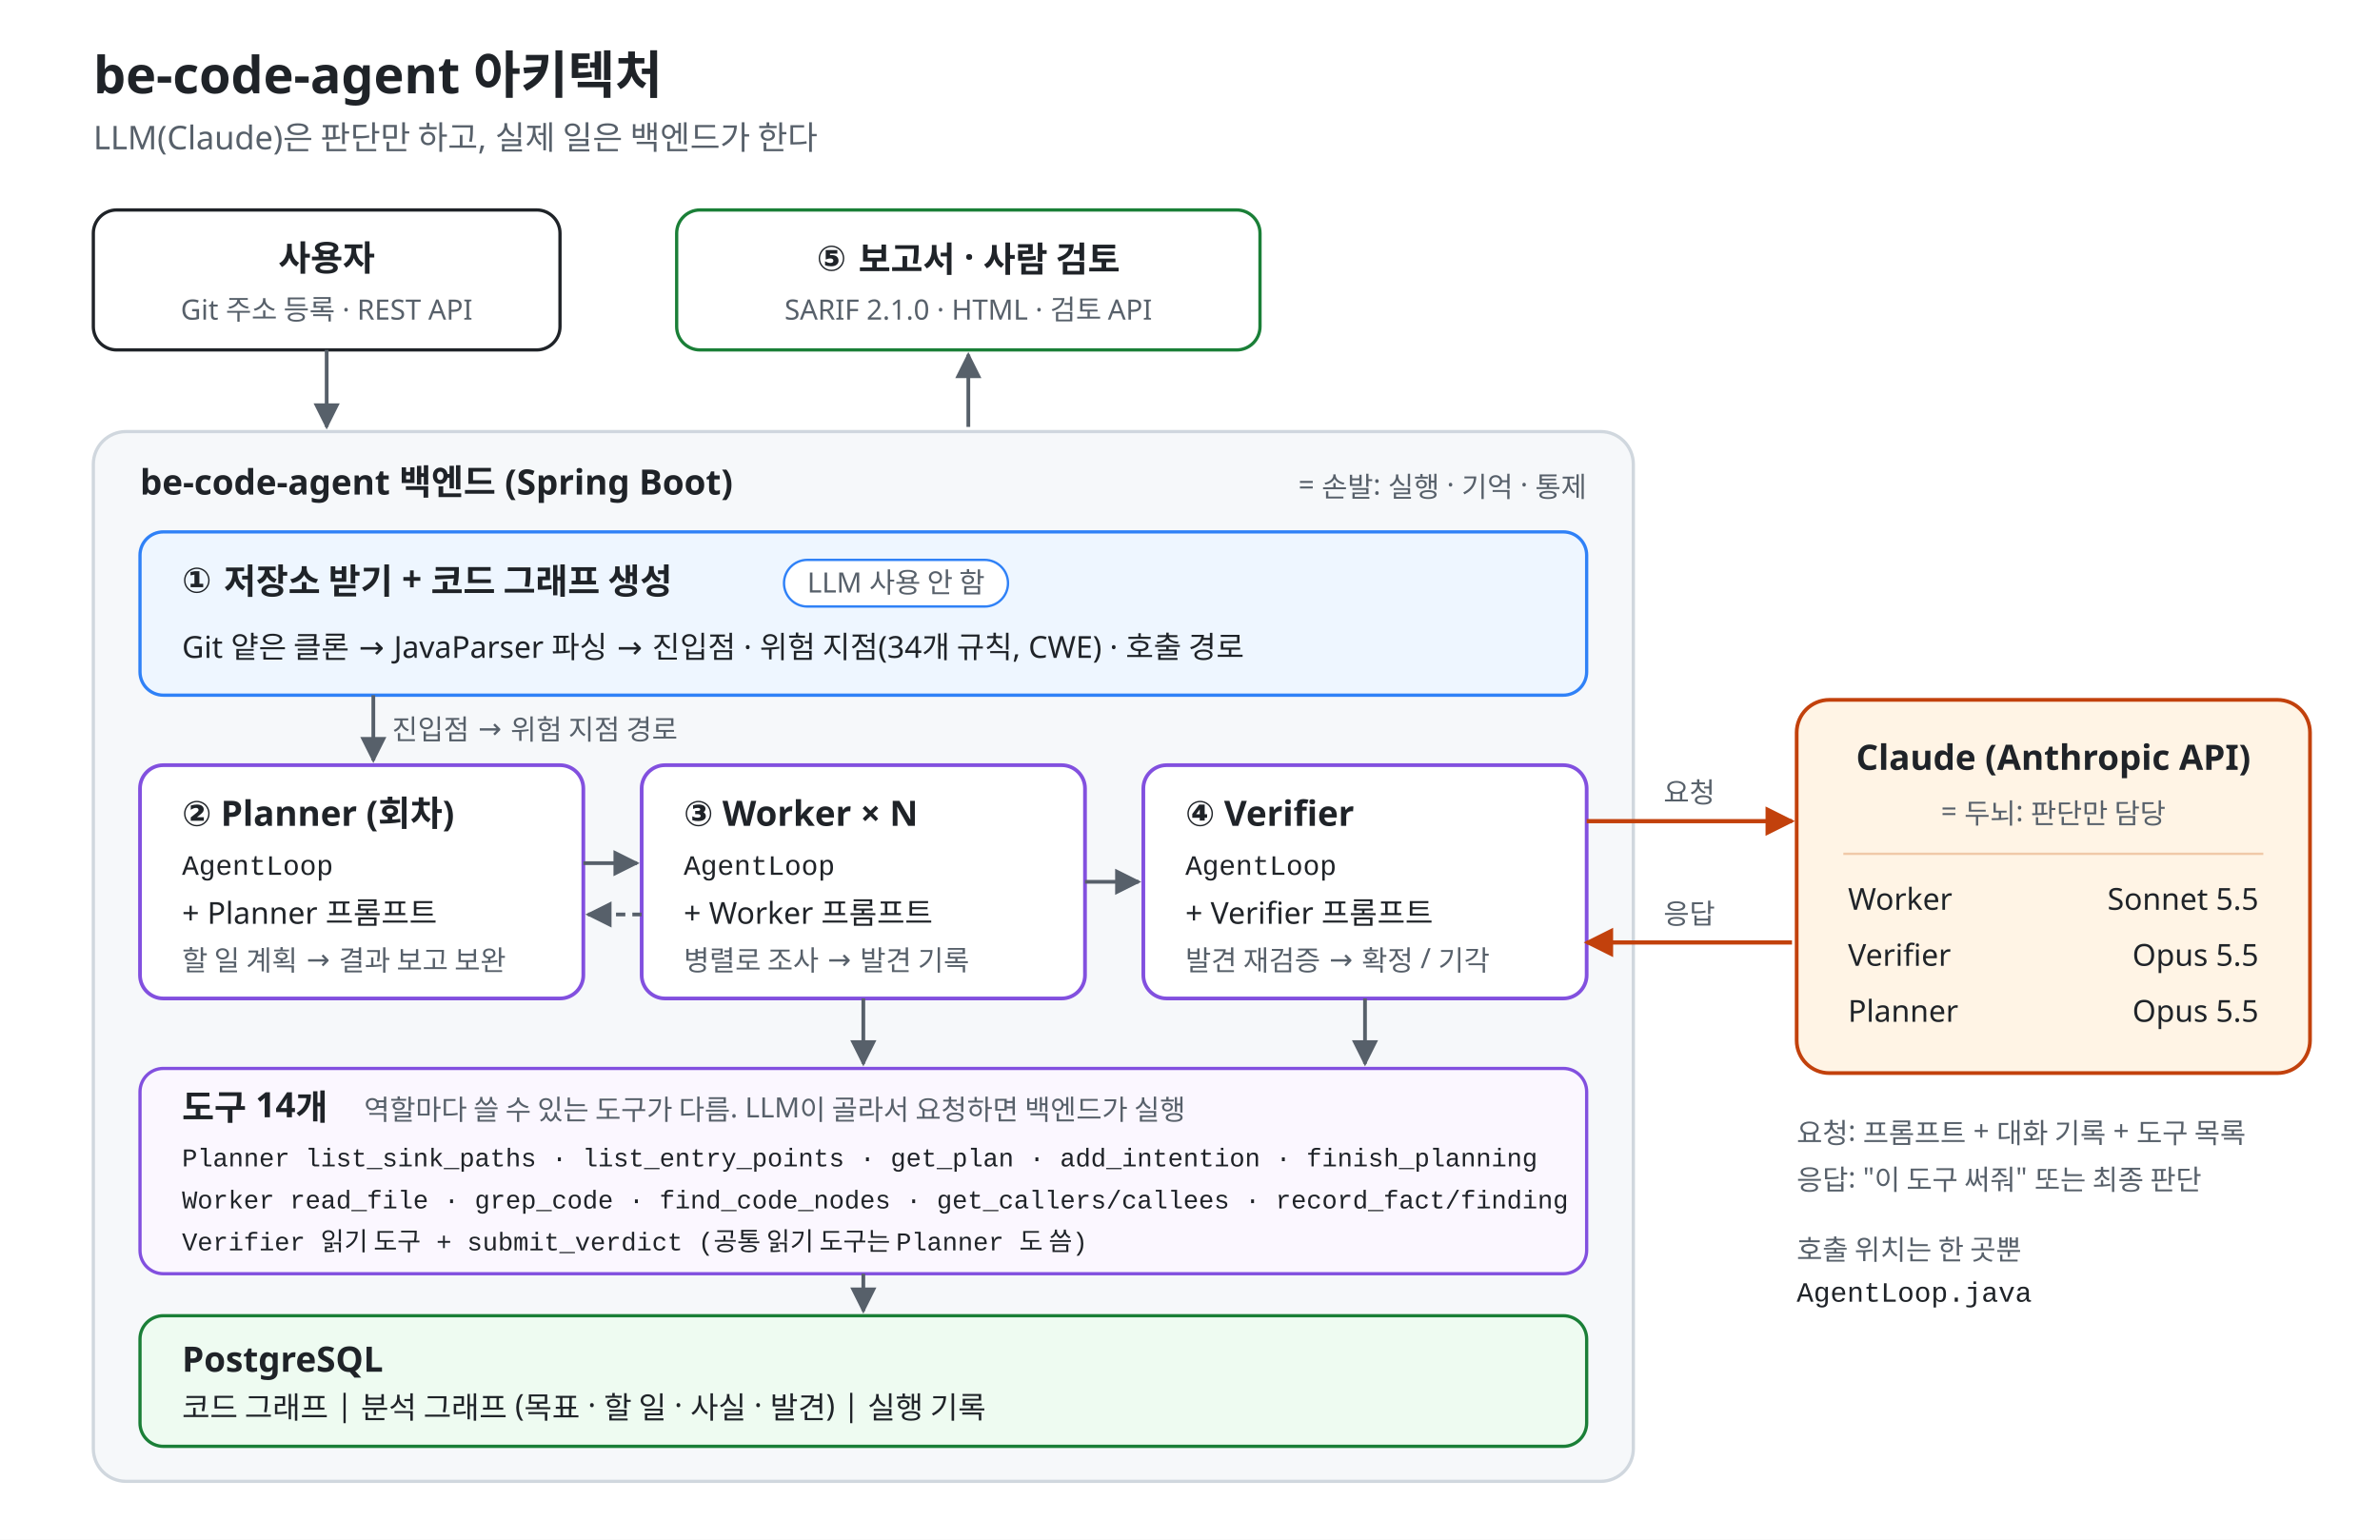
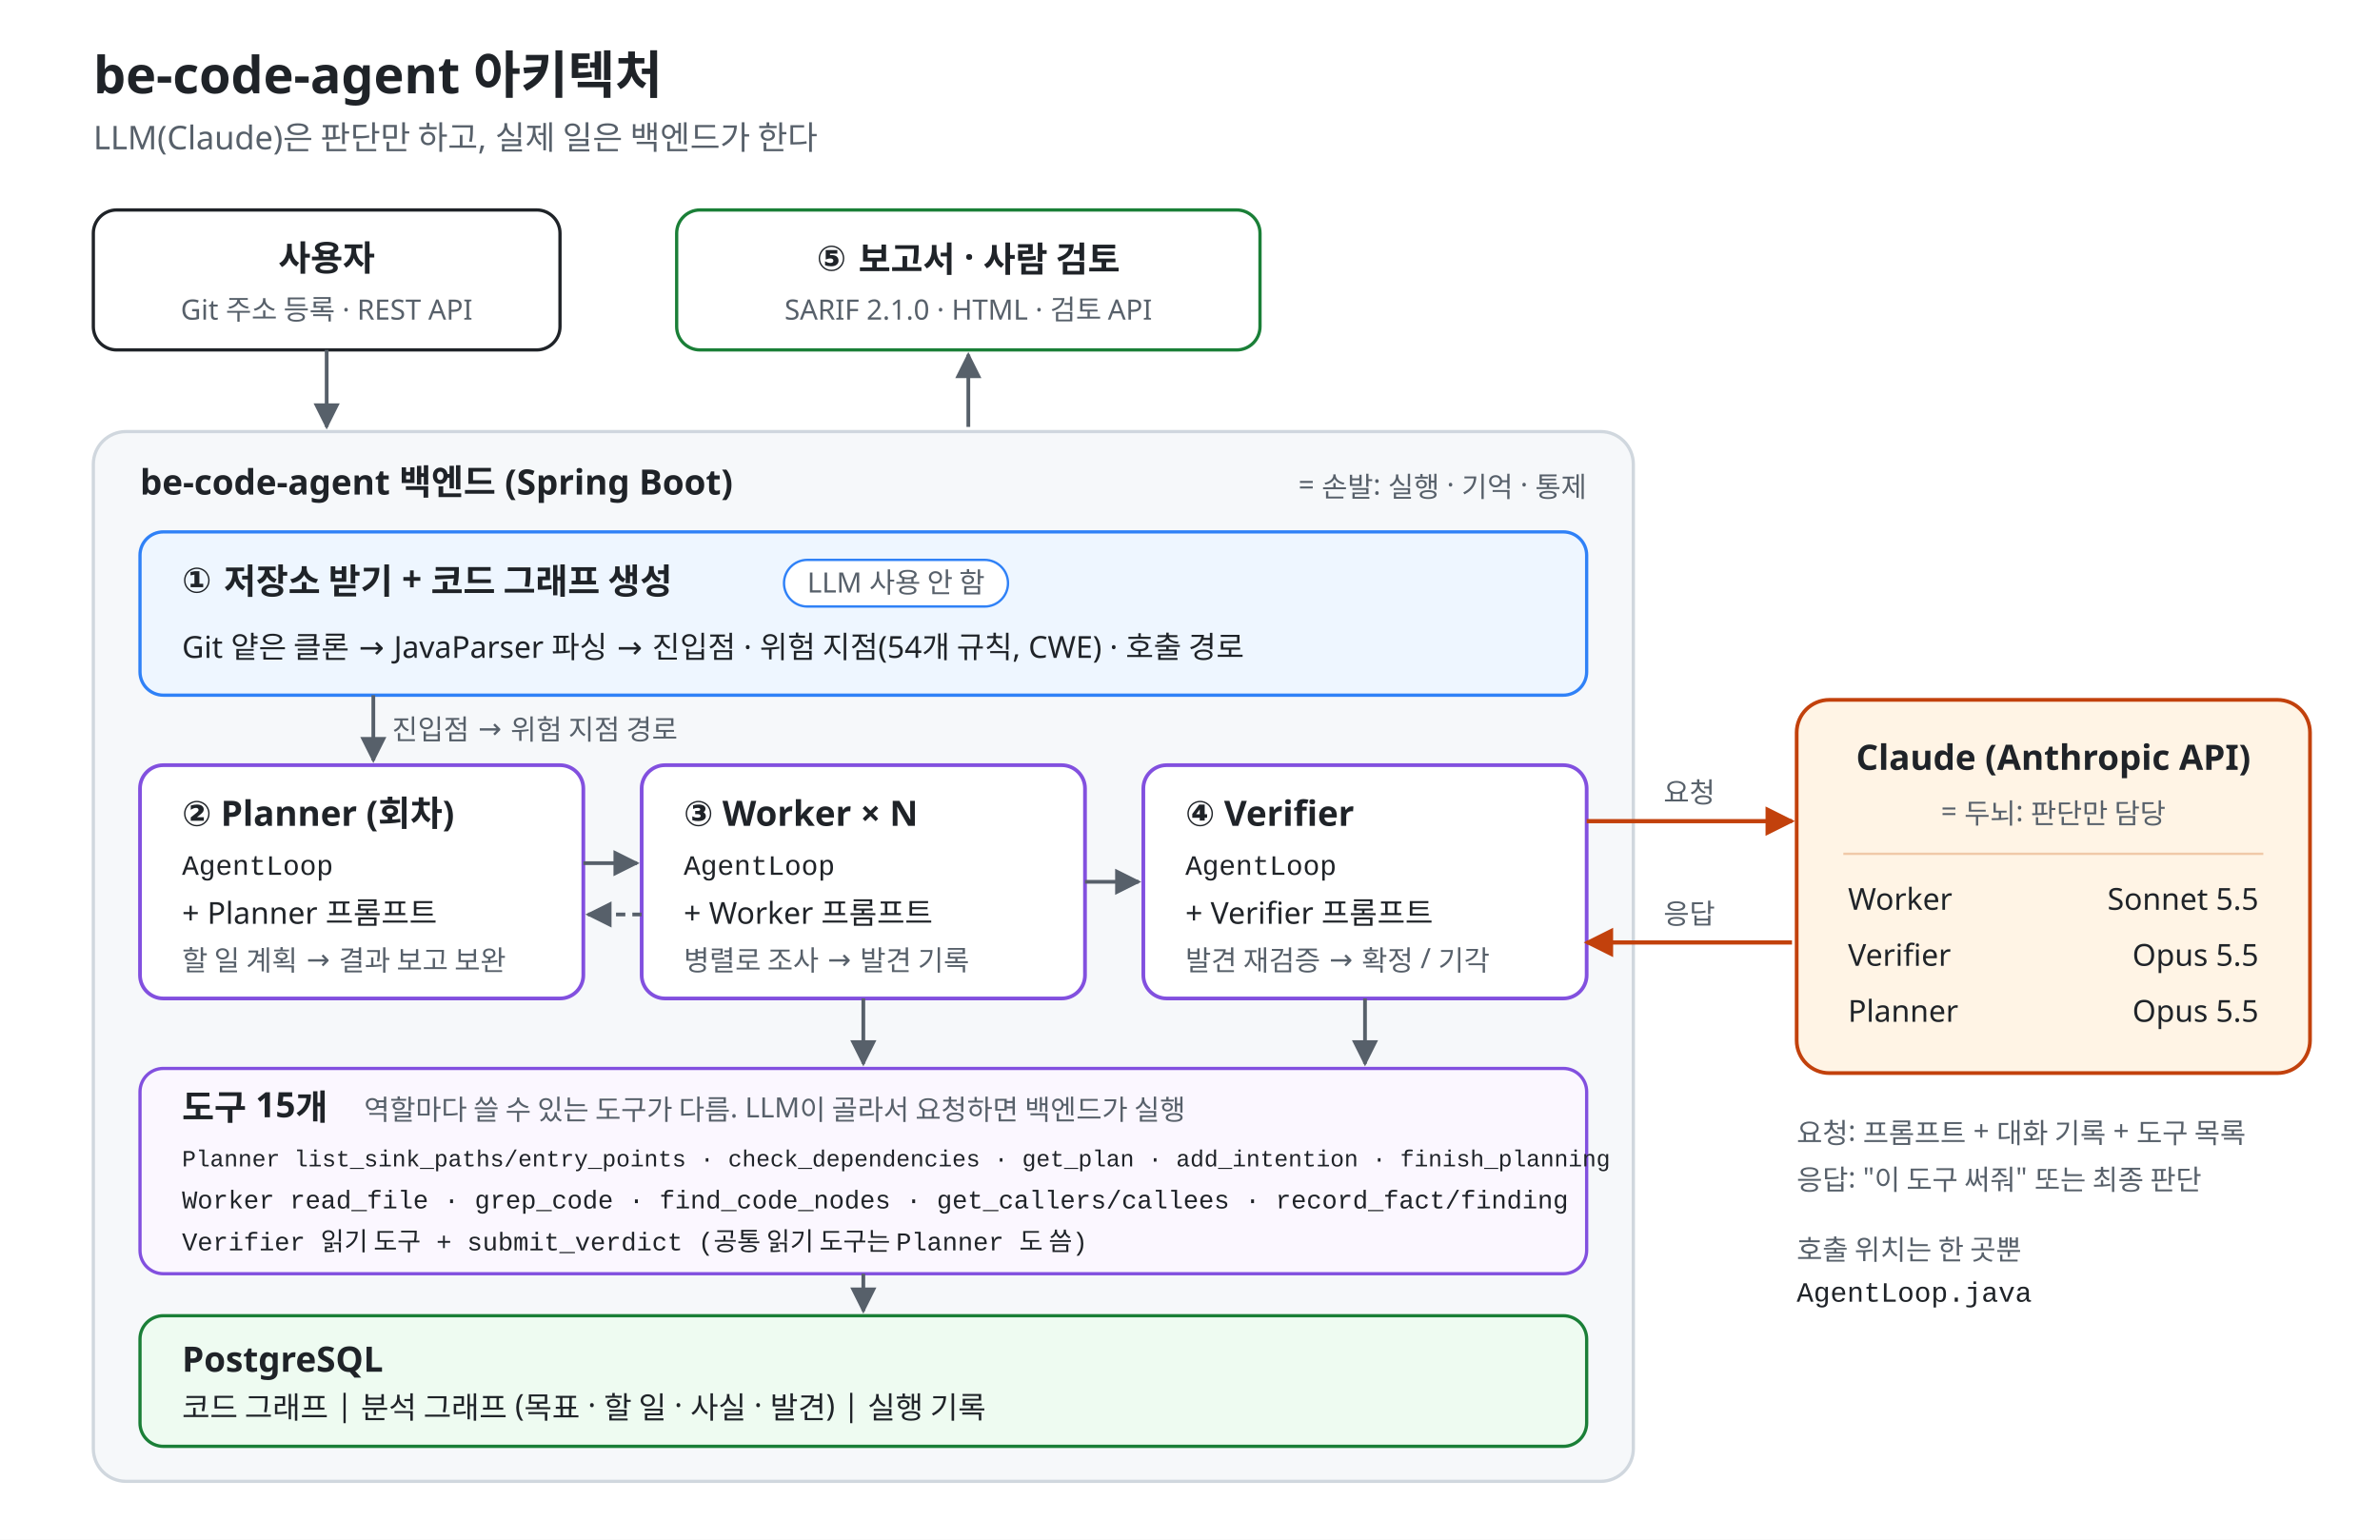
<svg xmlns="http://www.w3.org/2000/svg" viewBox="0 0 1020 660" width="1020" height="660" font-family="Pretendard, 'Apple SD Gothic Neo', 'Malgun Gothic', 'Noto Sans KR', 'Segoe UI', sans-serif">
  <defs>
    <marker id="arrow" viewBox="0 0 10 10" refX="9" refY="5" markerWidth="7" markerHeight="7" orient="auto-start-reverse">
      <path d="M0,0 L10,5 L0,10 z" fill="#57606a" />
    </marker>
    <marker id="arrow-llm" viewBox="0 0 10 10" refX="9" refY="5" markerWidth="7" markerHeight="7" orient="auto-start-reverse">
      <path d="M0,0 L10,5 L0,10 z" fill="#c2410c" />
    </marker>
    <style>
      .title { font-size: 22px; font-weight: 700; fill: #1f2328; }
      .sub { font-size: 14px; fill: #57606a; }
      .h { font-size: 15px; font-weight: 700; fill: #1f2328; }
      .t { font-size: 13px; fill: #1f2328; }
      .m { font-size: 12px; fill: #57606a; }
      .code { font-family: 'JetBrains Mono', Consolas, 'Courier New', monospace; font-size: 12px; fill: #1f2328; }
      .edge { stroke: #57606a; stroke-width: 1.6; fill: none; }
      .edge-llm { stroke: #c2410c; stroke-width: 1.8; fill: none; }
    </style>
  </defs>
  <rect width="1020" height="660" fill="#ffffff" />
  <text x="40" y="40" class="title">be-code-agent 아키텍처</text>
  <text x="40" y="64" class="sub">LLM(Claude)은 판단만 하고, 실제 일은 백엔드가 한다</text>
  <rect x="40" y="90" width="200" height="60" rx="10" fill="#ffffff" stroke="#1f2328" stroke-width="1.4" />
  <text x="140" y="116" text-anchor="middle" class="h">사용자</text>
  <text x="140" y="137" text-anchor="middle" class="m">Git 주소 등록 · REST API</text>
  <line x1="140" y1="150" x2="140" y2="183" class="edge" marker-end="url(#arrow)" />
  <rect x="290" y="90" width="250" height="60" rx="10" fill="#ffffff" stroke="#1a7f37" stroke-width="1.4" />
  <text x="415" y="116" text-anchor="middle" class="h">⑤ 보고서 · 사람 검토</text>
  <text x="415" y="137" text-anchor="middle" class="m">SARIF 2.1.0 · HTML · 검토 API</text>
  <line x1="415" y1="183" x2="415" y2="152" class="edge" marker-end="url(#arrow)" />
  <rect x="40" y="185" width="660" height="450" rx="14" fill="#f6f8fa" stroke="#d0d7de" stroke-width="1.4" />
  <text x="60" y="212" class="h">be-code-agent 백엔드 (Spring Boot)</text>
  <text x="680" y="212" text-anchor="end" class="m">= 손발: 실행 · 기억 · 통제</text>
  <rect x="60" y="228" width="620" height="70" rx="10" fill="#eef6ff" stroke="#2f81f7" stroke-width="1.4" />
  <text x="78" y="254" class="h">① 저장소 받기 + 코드 그래프 생성</text>
  <rect x="336" y="240" width="96" height="20" rx="10" fill="#ffffff" stroke="#2f81f7" />
  <text x="384" y="254" text-anchor="middle" class="m">LLM 사용 안 함</text>
-   <text x="78" y="282" class="t">Git 얕은 클론 → JavaParser 파싱 → 진입점 · 위험 지점(34개 규칙, CWE) · 호출 경로</text>
+   <text x="78" y="282" class="t">Git 얕은 클론 → JavaParser 파싱 → 진입점 · 위험 지점(54개 규칙, CWE) · 호출 경로</text>
  <line x1="160" y1="298" x2="160" y2="326" class="edge" marker-end="url(#arrow)" />
  <text x="168" y="317" class="m">진입점 → 위험 지점 경로</text>
  <rect x="60" y="328" width="190" height="100" rx="10" fill="#ffffff" stroke="#8250df" stroke-width="1.6" />
  <text x="78" y="354" class="h">② Planner (회차)</text>
  <text x="78" y="375" class="code">AgentLoop</text>
  <text x="78" y="396" class="t">+ Planner 프롬프트</text>
  <text x="78" y="416" class="m">할 일 계획 → 결과 보고 보완</text>
  <rect x="275" y="328" width="190" height="100" rx="10" fill="#ffffff" stroke="#8250df" stroke-width="1.6" />
  <text x="293" y="354" class="h">③ Worker × N</text>
  <text x="293" y="375" class="code">AgentLoop</text>
  <text x="293" y="396" class="t">+ Worker 프롬프트</text>
  <text x="293" y="416" class="m">병렬로 조사 → 발견 기록</text>
  <rect x="490" y="328" width="190" height="100" rx="10" fill="#ffffff" stroke="#8250df" stroke-width="1.6" />
  <text x="508" y="354" class="h">④ Verifier</text>
  <text x="508" y="375" class="code">AgentLoop</text>
  <text x="508" y="396" class="t">+ Verifier 프롬프트</text>
  <text x="508" y="416" class="m">발견 재검증 → 확정 / 기각</text>
  <line x1="250" y1="370" x2="273" y2="370" class="edge" marker-end="url(#arrow)" />
  <line x1="275" y1="392" x2="252" y2="392" class="edge" marker-end="url(#arrow)" stroke-dasharray="4 3" />
  <line x1="465" y1="378" x2="488" y2="378" class="edge" marker-end="url(#arrow)" />
  <line x1="370" y1="428" x2="370" y2="456" class="edge" marker-end="url(#arrow)" />
  <line x1="585" y1="428" x2="585" y2="456" class="edge" marker-end="url(#arrow)" />
  <rect x="60" y="458" width="620" height="88" rx="10" fill="#fbf7ff" stroke="#8250df" stroke-width="1.4" />
-   <text x="78" y="480" class="h">도구 14개</text>
+   <text x="78" y="480" class="h">도구 15개</text>
  <text x="156" y="480" class="m">역할마다 쓸 수 있는 도구가 다름. LLM이 골라서 요청하면 백엔드가 실행</text>
-   <text x="78" y="500" class="code" style="font-size:11px">Planner  list_sink_paths · list_entry_points · get_plan · add_intention · finish_planning</text>
+   <text x="78" y="500" class="code" style="font-size:10px">Planner  list_sink_paths/entry_points · check_dependencies · get_plan · add_intention · finish_planning</text>
  <text x="78" y="518" class="code" style="font-size:11px">Worker   read_file · grep_code · find_code_nodes · get_callers/callees · record_fact/finding</text>
  <text x="78" y="536" class="code" style="font-size:11px">Verifier 읽기 도구 + submit_verdict   (공통 읽기 도구는 Planner 도 씀)</text>
  <line x1="370" y1="546" x2="370" y2="562" class="edge" marker-end="url(#arrow)" />
  <rect x="60" y="564" width="620" height="56" rx="10" fill="#eefbf1" stroke="#1a7f37" stroke-width="1.4" />
  <text x="78" y="588" class="h">PostgreSQL</text>
  <text x="78" y="608" class="t">코드 그래프  |  분석 그래프 (목표 · 할 일 · 사실 · 발견)  |  실행 기록</text>
  <rect x="770" y="300" width="220" height="160" rx="14" fill="#fff4e5" stroke="#c2410c" stroke-width="1.6" />
  <text x="880" y="330" text-anchor="middle" class="h">Claude (Anthropic API)</text>
  <text x="880" y="352" text-anchor="middle" class="m">= 두뇌: 판단만 담당</text>
  <line x1="790" y1="366" x2="970" y2="366" stroke="#f0c9a8" />
  <text x="792" y="390" class="t">Worker</text>
  <text x="968" y="390" text-anchor="end" class="t">Sonnet 5.5</text>
  <text x="792" y="414" class="t">Verifier</text>
  <text x="968" y="414" text-anchor="end" class="t">Opus 5.5</text>
  <text x="792" y="438" class="t">Planner</text>
  <text x="968" y="438" text-anchor="end" class="t">Opus 5.5</text>
  <path d="M680,352 L768,352" class="edge-llm" marker-end="url(#arrow-llm)" />
  <text x="724" y="344" text-anchor="middle" class="m">요청</text>
  <path d="M768,404 L680,404" class="edge-llm" marker-end="url(#arrow-llm)" />
  <text x="724" y="396" text-anchor="middle" class="m">응답</text>
  <text x="770" y="490" class="m">요청: 프롬프트 + 대화 기록 + 도구 목록</text>
  <text x="770" y="510" class="m">응답: "이 도구 써줘" 또는 최종 판단</text>
  <text x="770" y="540" class="m">호출 위치는 한 곳뿐</text>
  <text x="770" y="558" class="code">AgentLoop.java</text>
</svg>
